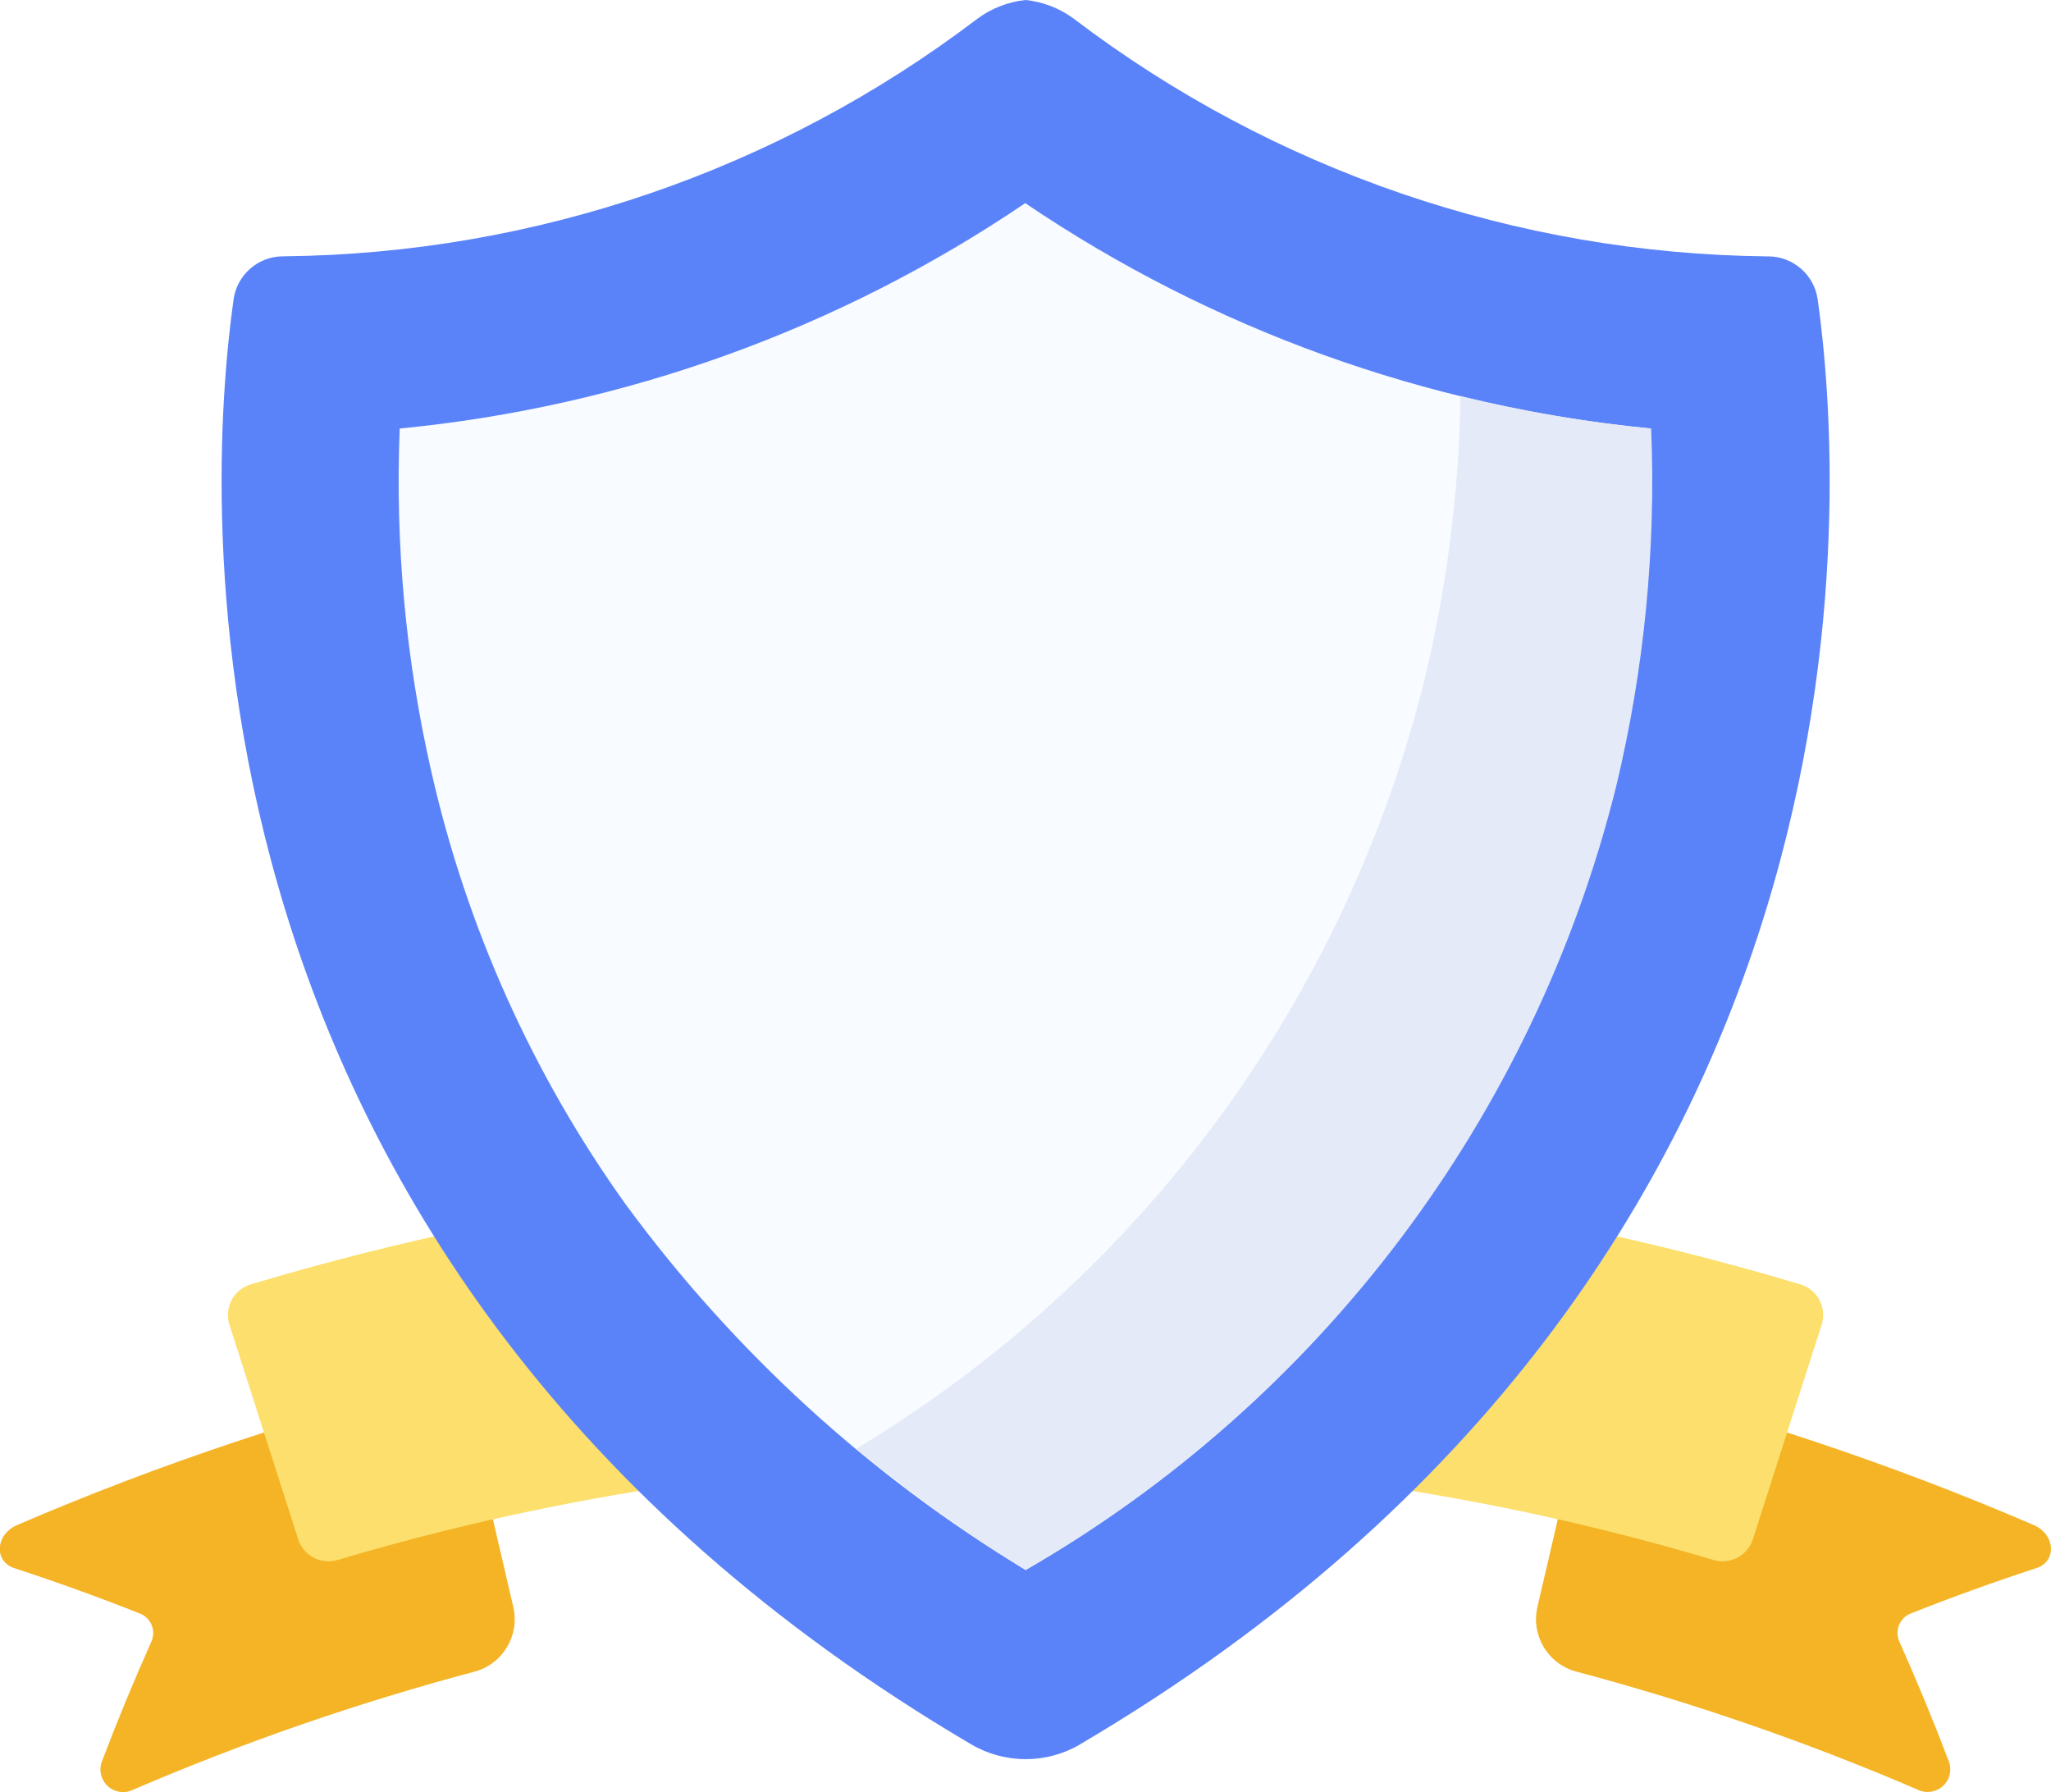
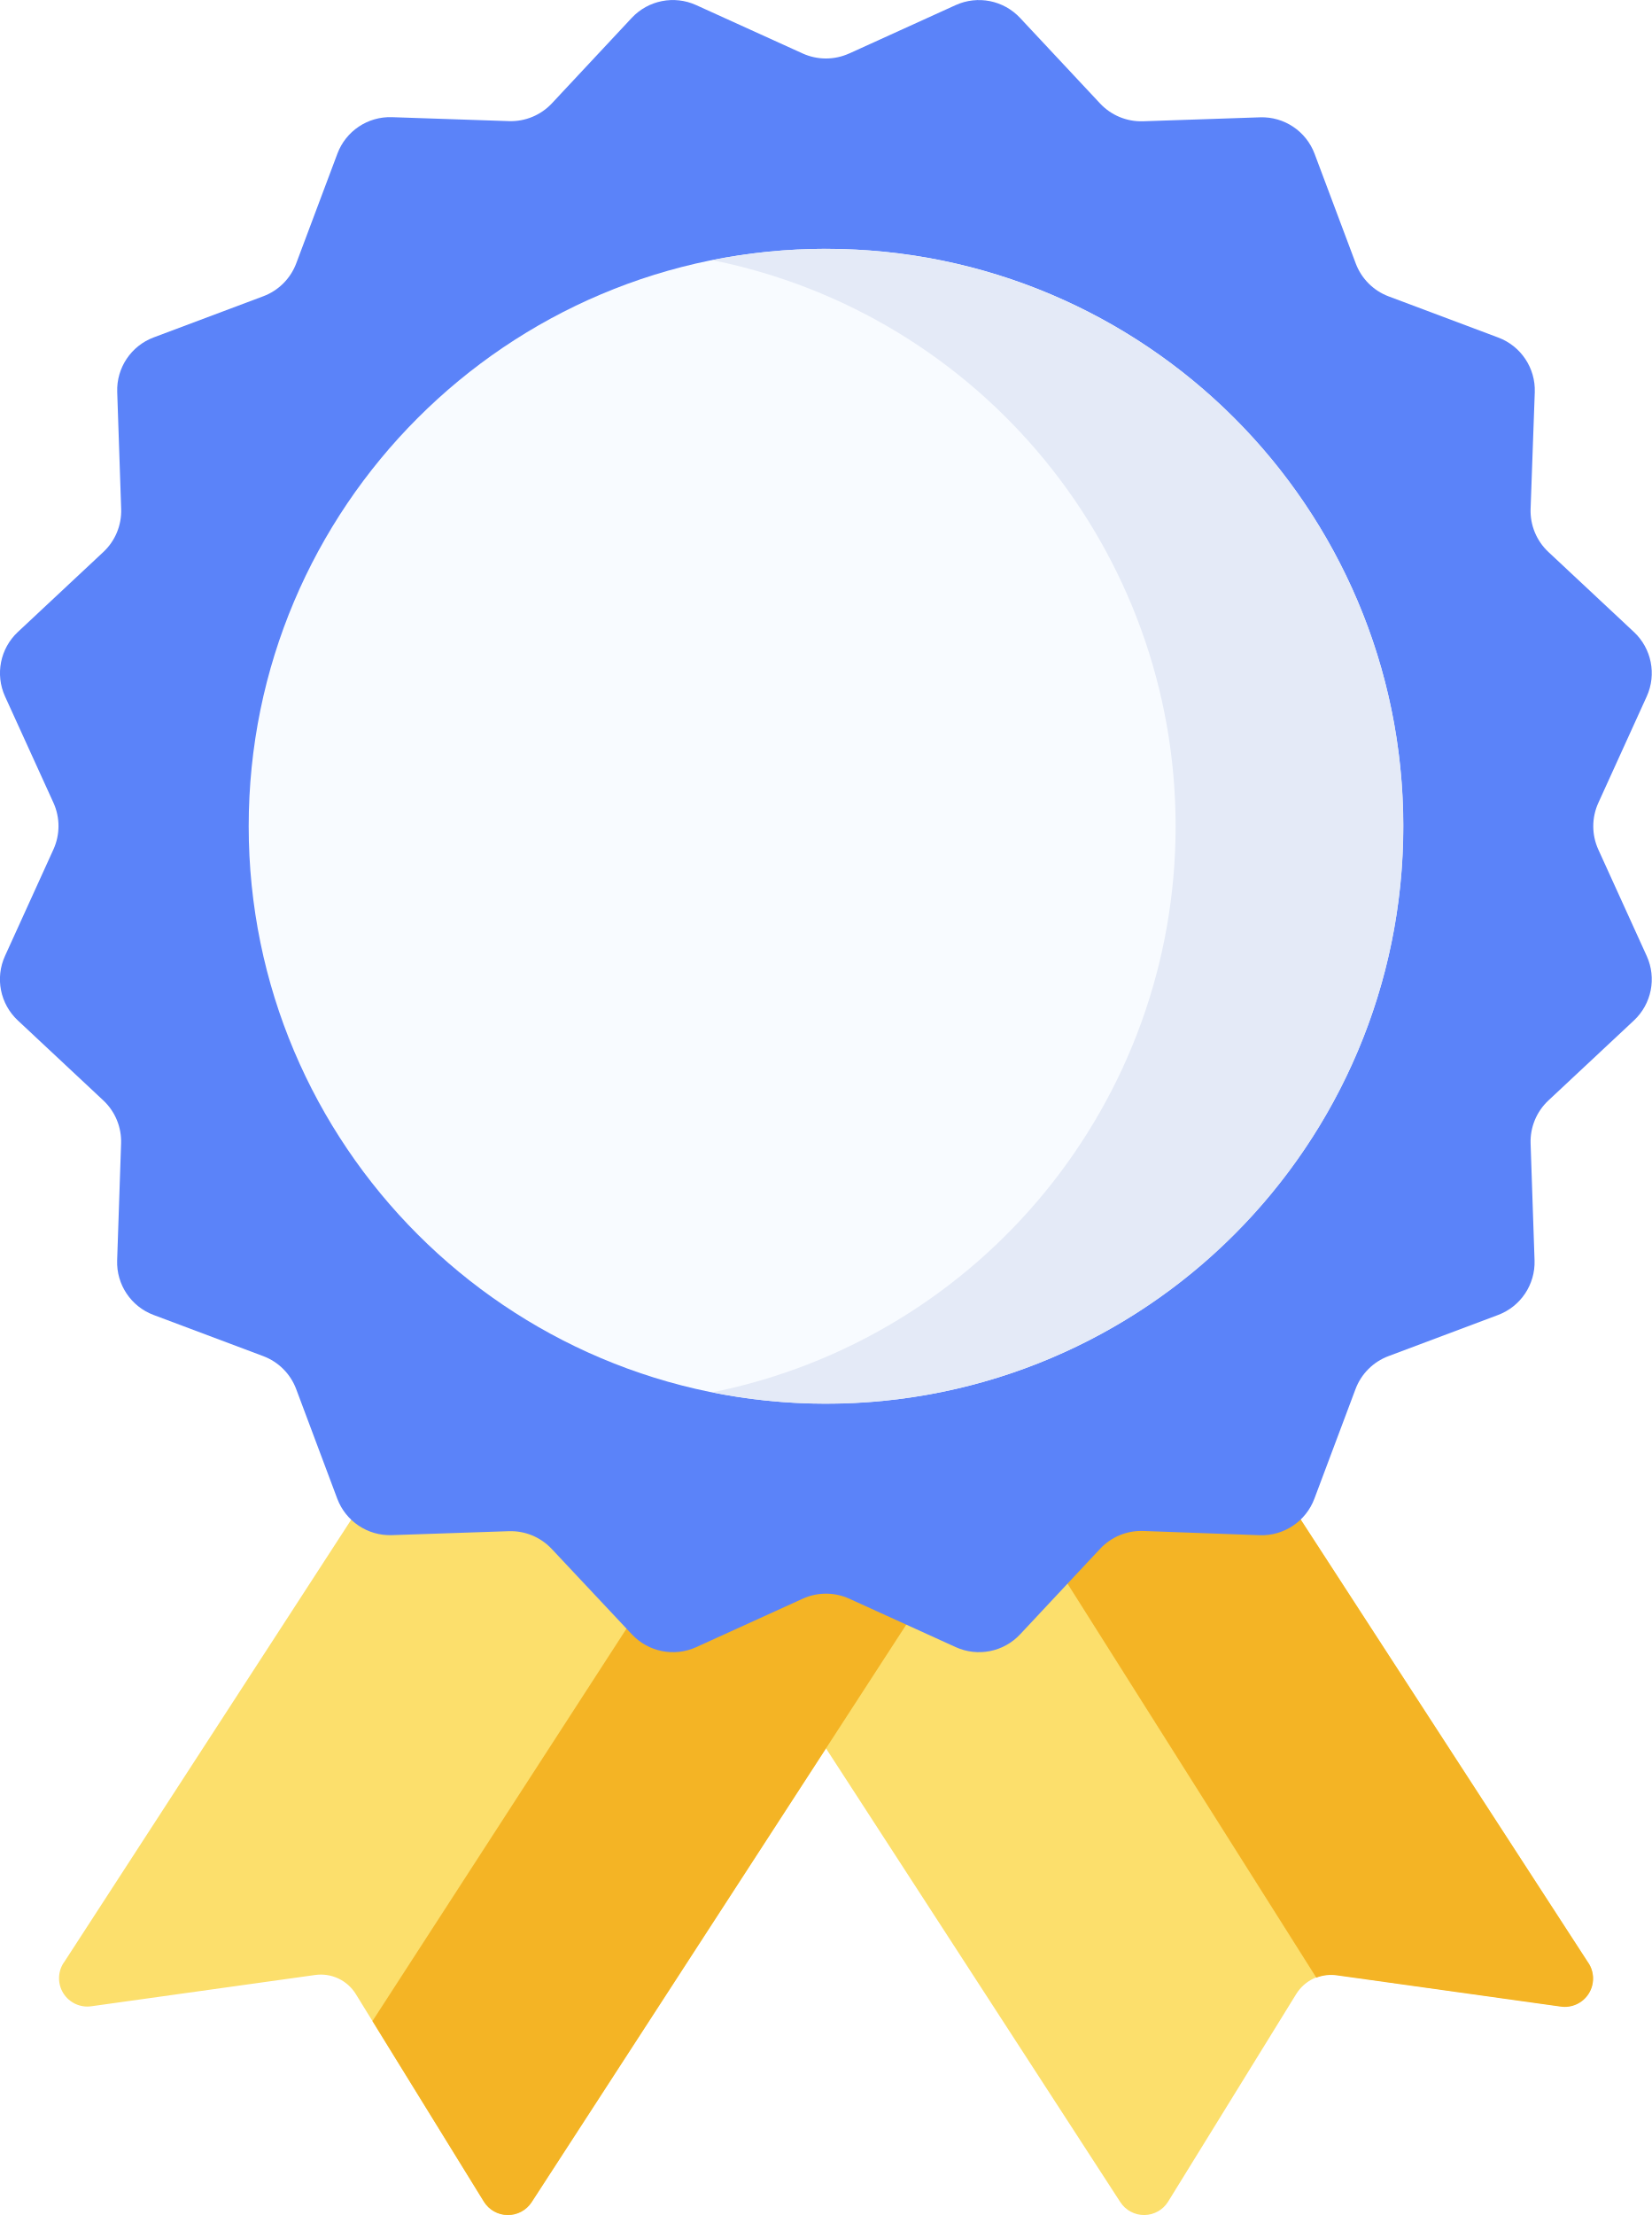
- <svg xmlns="http://www.w3.org/2000/svg" id="svgexport-6_5_" data-name="svgexport-6 (5)" width="30.253" height="26.425" viewBox="0 0 30.253 26.425">
-   <path id="Path_5440" data-name="Path 5440" d="M389.067,350.337a36.547,36.547,0,0,0-5.03-1.738.8.8,0,0,1-.571-.955l.787-3.386a40.911,40.911,0,0,1,6.534,2.18c.321.142.341.536.038.635q-.934.305-1.847.667a.309.309,0,0,0-.171.423q.39.873.729,1.766A.334.334,0,0,1,389.067,350.337Zm0,0" transform="translate(-360.788 -323.946)" fill="#f4b425" />
-   <path id="Path_5441" data-name="Path 5441" d="M1.974,350.337A36.544,36.544,0,0,1,7,348.6a.8.8,0,0,0,.571-.955l-.787-3.386a40.909,40.909,0,0,0-6.534,2.18c-.321.142-.341.536-.038.635q.933.305,1.847.667a.309.309,0,0,1,.171.423q-.39.873-.729,1.766a.334.334,0,0,0,.47.408Zm0,0" transform="translate(0 -323.946)" fill="#f4b425" />
-   <path id="Path_5442" data-name="Path 5442" d="M56.908,295.035l1.014,3.164a.469.469,0,0,0,.579.307,35.571,35.571,0,0,1,20.3,0,.469.469,0,0,0,.579-.307l1.014-3.164a.471.471,0,0,0-.316-.595,39.855,39.855,0,0,0-22.854,0,.471.471,0,0,0-.316.595Zm0,0" transform="translate(-53.524 -275.498)" fill="#fcdf6c" />
-   <path id="Path_5443" data-name="Path 5443" d="M67.939,26.225C79.987,19.131,79.211,7.71,78.818,4.918a.739.739,0,0,0-.725-.637h-.024A17.191,17.191,0,0,1,67.85.78,1.443,1.443,0,0,0,67.134.5h0a1.443,1.443,0,0,0-.716.28A17.193,17.193,0,0,1,56.2,4.28h-.024a.739.739,0,0,0-.725.637c-.393,2.792-1.17,14.213,10.878,21.308a1.588,1.588,0,0,0,1.612,0Zm0,0" transform="translate(-52.006 -0.5)" fill="#5b83f9" />
-   <path id="Path_5444" data-name="Path 5444" d="M108.826,71.358a20.421,20.421,0,0,1-5.9-5.394,17.671,17.671,0,0,1-2.866-6.382,19.257,19.257,0,0,1-.466-5.059,19.87,19.87,0,0,0,9.227-3.324,19.872,19.872,0,0,0,9.225,3.324,19.249,19.249,0,0,1-.513,5.265,18.5,18.5,0,0,1-8.712,11.57Zm0,0" transform="translate(-93.698 -48.203)" fill="#f8fbff" />
-   <path id="Path_5445" data-name="Path 5445" d="M225.473,99.853a19.8,19.8,0,0,1-2.809-.478,19.168,19.168,0,0,1-.526,4.16A18.409,18.409,0,0,1,213.75,114.9a23.059,23.059,0,0,0,2.5,1.789,18.505,18.505,0,0,0,8.712-11.57,19.26,19.26,0,0,0,.513-5.265Zm0,0" transform="translate(-201.12 -93.533)" fill="#e4eaf7" />
+ <svg xmlns="http://www.w3.org/2000/svg" id="svgexport-10_25_" data-name="svgexport-10 (25)" width="22.127" height="29.661" viewBox="0 0 22.127 29.661">
+   <path id="Path_5453" data-name="Path 5453" d="M133.842,302.441l-6.035-9.3h-8.346l8.114,12.506a.379.379,0,0,0,.64-.007l1.715-2.779a.55.55,0,0,1,.544-.256l3,.419a.379.379,0,0,0,.37-.582Zm0,0" transform="translate(-112.569 -276.158)" fill="#fcdf6c" />
+   <path id="Path_5454" data-name="Path 5454" d="M210.911,302.441l-6.035-9.3h-3.607l6,9.5a.551.551,0,0,1,.271-.032l3,.419A.379.379,0,0,0,210.911,302.441Zm0,0" transform="translate(-189.638 -276.158)" fill="#f4b425" />
+   <path id="Path_5455" data-name="Path 5455" d="M14.241,302.441l6.035-9.3h8.346l-8.114,12.506a.379.379,0,0,1-.64-.007l-1.715-2.779a.55.55,0,0,0-.544-.256l-3,.419a.379.379,0,0,1-.37-.582Zm0,0" transform="translate(-13.387 -276.158)" fill="#fcdf6c" />
+   <path id="Path_5456" data-name="Path 5456" d="M93.148,293.141l-6.527,10.081,1.492,2.418a.379.379,0,0,0,.64.007l8.114-12.506Zm0,0" transform="translate(-81.632 -276.158)" fill="#f4b425" />
+   <path id="Path_5457" data-name="Path 5457" d="M11.874.715,13.3.067a.754.754,0,0,1,.862.172l1.071,1.145a.754.754,0,0,0,.576.239l1.567-.053a.753.753,0,0,1,.731.489l.551,1.468a.754.754,0,0,0,.441.441l1.468.551a.754.754,0,0,1,.489.731L21,6.815a.754.754,0,0,0,.239.576l1.145,1.071a.754.754,0,0,1,.172.862l-.649,1.427a.755.755,0,0,0,0,.624l.649,1.427a.754.754,0,0,1-.172.862l-1.145,1.071A.754.754,0,0,0,21,15.31l.053,1.567a.754.754,0,0,1-.489.731l-1.468.551a.754.754,0,0,0-.441.441l-.551,1.468a.754.754,0,0,1-.731.489L15.81,20.5a.754.754,0,0,0-.576.239l-1.071,1.145a.754.754,0,0,1-.862.172l-1.427-.649a.755.755,0,0,0-.623,0l-1.427.649a.754.754,0,0,1-.862-.172L7.89,20.742a.754.754,0,0,0-.576-.239l-1.567.053a.754.754,0,0,1-.731-.489L4.466,18.6a.754.754,0,0,0-.441-.441l-1.468-.551a.753.753,0,0,1-.489-.731l.053-1.567a.754.754,0,0,0-.239-.576L.738,13.664A.754.754,0,0,1,.566,12.8l.649-1.427a.755.755,0,0,0,0-.624L.566,9.324a.754.754,0,0,1,.172-.862L1.883,7.391a.754.754,0,0,0,.239-.576L2.069,5.248a.753.753,0,0,1,.489-.731l1.468-.551a.754.754,0,0,0,.441-.441l.551-1.468a.753.753,0,0,1,.731-.489l1.567.053a.754.754,0,0,0,.576-.239L8.961.238A.754.754,0,0,1,9.823.067L11.25.715a.755.755,0,0,0,.623,0Zm0,0" transform="translate(-0.499 0.001)" fill="#5b83f9" />
+   <path id="Path_5458" data-name="Path 5458" d="M73.479,65.248a7.732,7.732,0,1,1-7.732-7.732,7.732,7.732,0,0,1,7.732,7.732Zm0,0" transform="translate(-54.684 -54.184)" fill="#f8fbff" />
+   <path id="Path_5459" data-name="Path 5459" d="M166.682,57.515a7.779,7.779,0,0,0-1.525.151,7.733,7.733,0,0,1,0,15.162,7.732,7.732,0,1,0,1.525-15.312Zm0,0" transform="translate(-155.618 -54.183)" fill="#e4eaf7" />
</svg>
